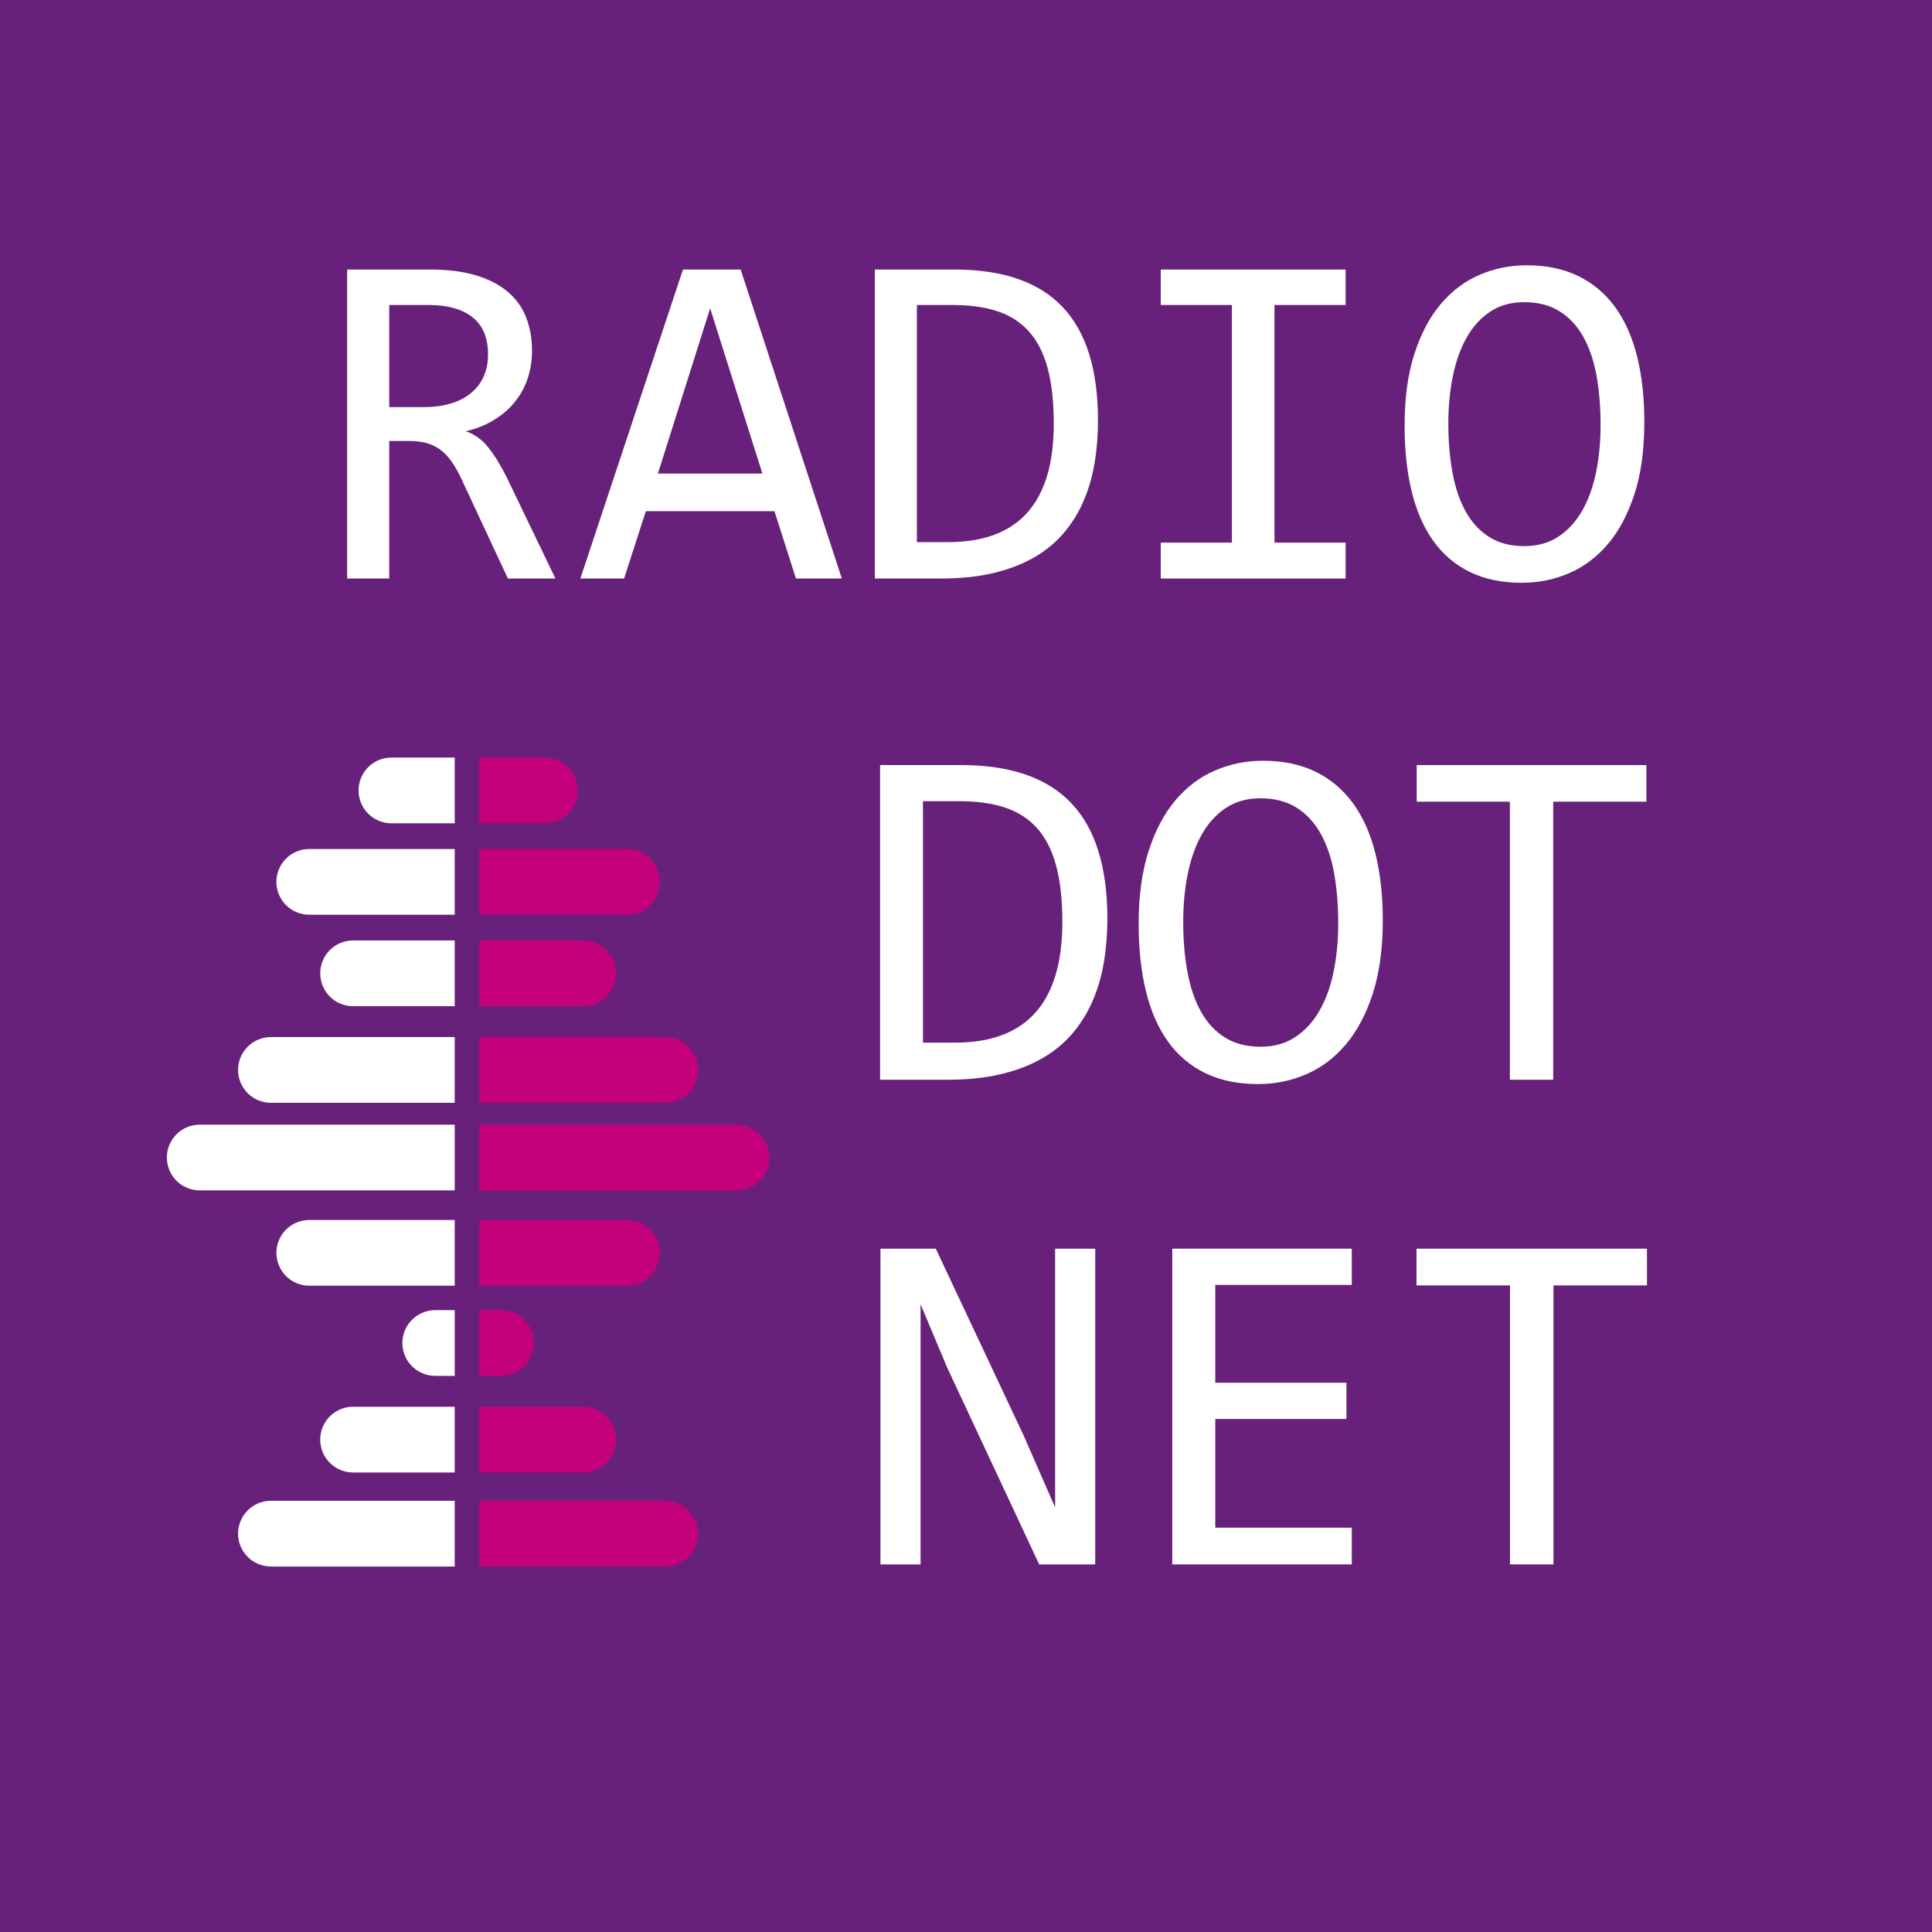
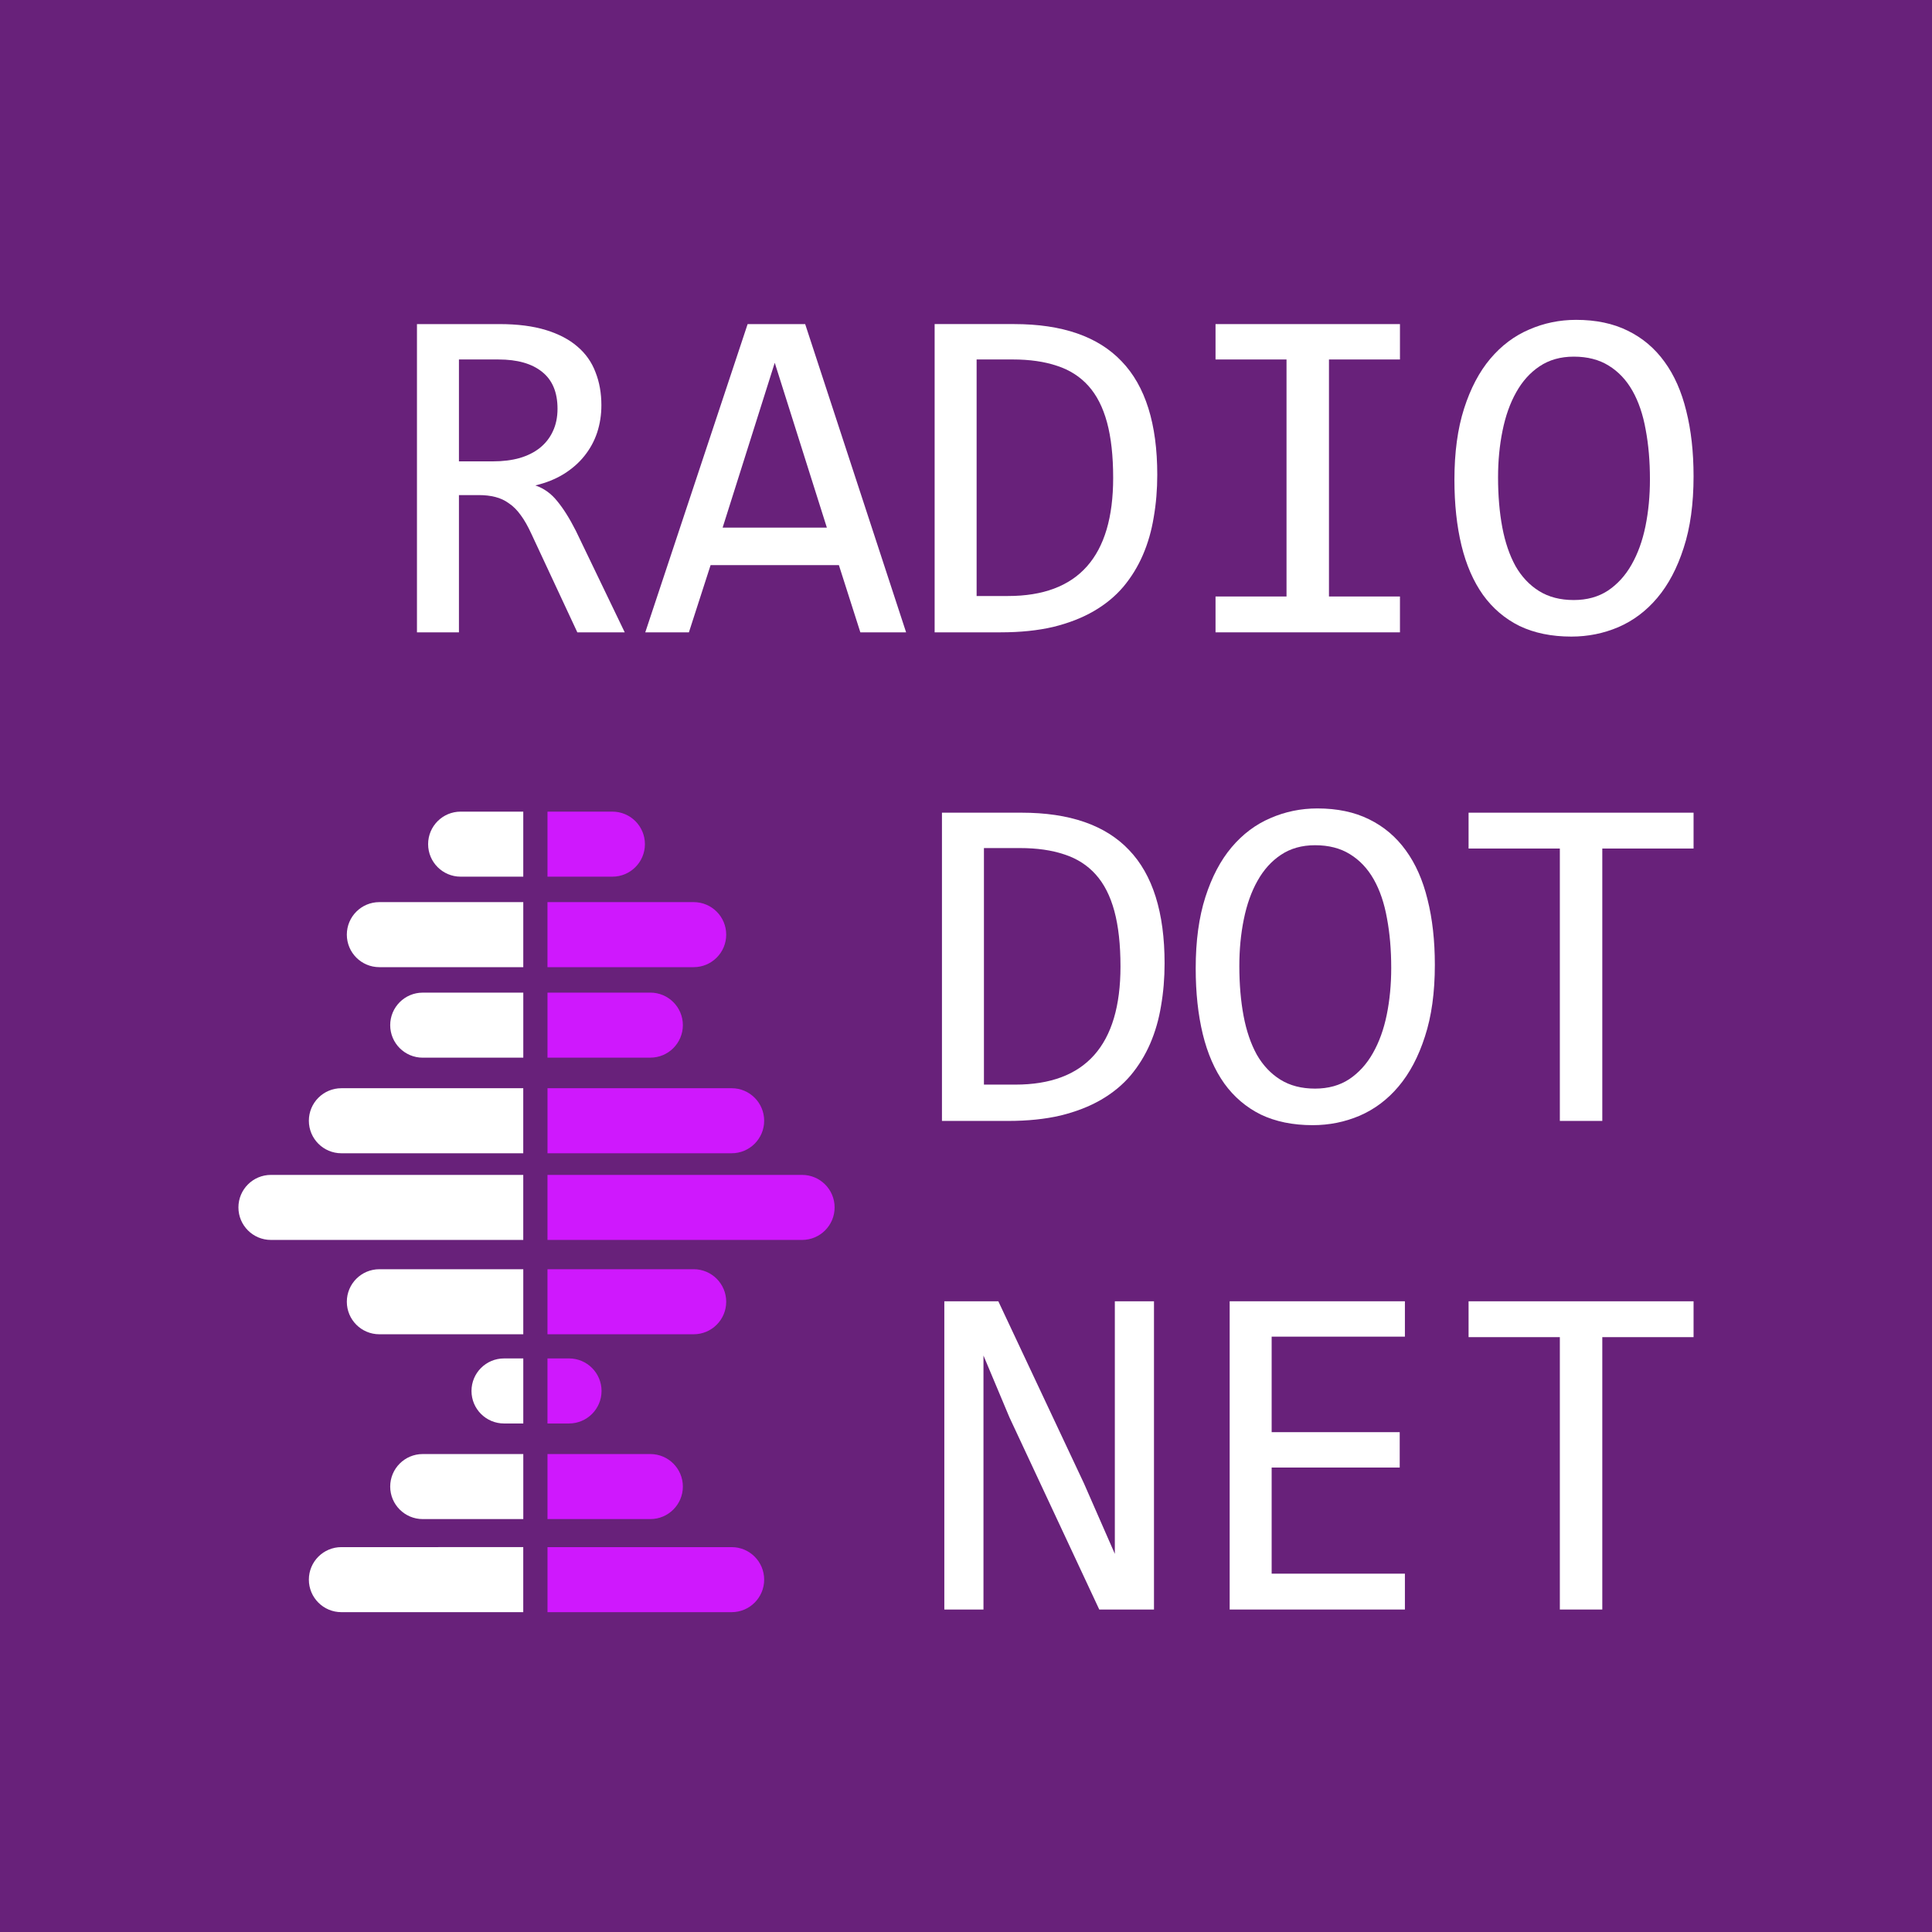
- <svg xmlns="http://www.w3.org/2000/svg" version="1.1" x="0px" y="0px" width="850.39px" height="850.39px" viewBox="0 0 850.39 850.39" enable-background="new 0 0 850.39 850.39" xml:space="preserve">
-   <g id="Слой_1">
-     <rect fill="#68217B" width="850.39" height="850.39" />
+ <svg xmlns="http://www.w3.org/2000/svg" width="800" height="800">
+   <rect x="0" y="0" width="800" height="800" fill="#68217a" />
+   <g fill="#fff">
+     <path d="m190.74 336.08c-7.436 0-13.465 6.027-13.465 13.465 0 7.437 6.03 13.465 13.465 13.465h25.934v-26.931z" />
+     <path d="m157.08 373.55c-7.436 0-13.465 6.029-13.465 13.464 0 7.438 6.029 13.466 13.465 13.466h59.598v-26.931z" />
+     <path d="m157.08 525.56c-7.436 0-13.465 6.029-13.465 13.466 0 7.436 6.029 13.466 13.465 13.466h59.598v-26.932z" />
+     <path d="m175.04 411.03c-7.437 0-13.465 6.029-13.465 13.465 0 7.436 6.028 13.466 13.465 13.466h41.643v-26.931z" />
+     <path d="m175.04 602.09c-7.437 0-13.465 6.029-13.465 13.466 0 7.434 6.028 13.464 13.465 13.464h41.643v-26.931z" />
+     <path d="m141.36 450.61c-7.437 0-13.466 6.03-13.466 13.466 0 7.436 6.029 13.466 13.466 13.466h75.307v-26.932z" />
+     <path d="m141.36 640.63c-7.437 0-13.466 6.029-13.466 13.465 0 7.436 6.029 13.465 13.466 13.465h75.307v-26.931z" />
+     <path d="m112.19 486.5c-7.436 0-13.465 6.029-13.465 13.465 0 7.436 6.029 13.465 13.465 13.465h104.48v-26.931z" />
+     <path d="m208.7 562.5c-7.437 0-13.465 6.029-13.465 13.466 0 7.436 6.029 13.465 13.465 13.465h7.98v-26.931z" />
  </g>
-   <g id="Слой_3">
- </g>
-   <g id="Слой_2">
-     <g>
-       <g>
-         <path fill="#C4007B" d="M239.791,362.376c7.988,0,14.464-6.475,14.464-14.464c0-7.99-6.477-14.464-14.464-14.464h-28.872v28.928     H239.791z" />
-         <path fill="#C4007B" d="M275.951,402.63c7.988,0,14.464-6.475,14.464-14.465c0-7.987-6.476-14.463-14.464-14.463h-65.032v28.928     H275.951z" />
-         <path fill="#C4007B" d="M275.951,565.917c7.988,0,14.464-6.477,14.464-14.465c0-7.989-6.476-14.465-14.464-14.465h-65.032v28.93     H275.951z" />
-         <path fill="#C4007B" d="M256.664,442.885c7.989,0,14.465-6.477,14.465-14.465s-6.476-14.464-14.465-14.464h-45.745v28.929     H256.664z" />
-         <path fill="#C4007B" d="M256.664,648.125c7.989,0,14.465-6.478,14.465-14.463c0-7.989-6.476-14.465-14.465-14.465h-45.745v28.928     H256.664z" />
-         <path fill="#C4007B" d="M292.826,485.408c7.989,0,14.464-6.478,14.464-14.465c0-7.988-6.475-14.465-14.464-14.465h-81.907v28.93     H292.826z" />
-         <path fill="#C4007B" d="M292.826,689.515c7.989,0,14.464-6.477,14.464-14.464c0-7.988-6.475-14.464-14.464-14.464h-81.907v28.928     H292.826z" />
-         <path fill="#C4007B" d="M324.166,495.032H210.919v28.928h113.247c7.988,0,14.464-6.477,14.464-14.464     C338.63,501.507,332.154,495.032,324.166,495.032z" />
-       </g>
-       <path fill="#C4007B" d="M220.504,605.603c7.989,0,14.464-6.477,14.464-14.464c0-7.989-6.475-14.465-14.464-14.465h-9.585v28.929    H220.504z" />
-     </g>
-     <g>
-       <path fill="#FFFFFF" d="M172.289,333.448c-7.987,0-14.464,6.474-14.464,14.464c0,7.989,6.477,14.464,14.464,14.464h27.858v-28.928    H172.289z" />
-       <path fill="#FFFFFF" d="M136.128,373.702c-7.988,0-14.464,6.476-14.464,14.463c0,7.99,6.476,14.465,14.464,14.465h64.019v-28.928    H136.128z" />
-       <path fill="#FFFFFF" d="M136.128,536.987c-7.988,0-14.464,6.476-14.464,14.465c0,7.988,6.476,14.465,14.464,14.465h64.019v-28.93    H136.128z" />
-       <path fill="#FFFFFF" d="M155.415,413.957c-7.989,0-14.464,6.476-14.464,14.464s6.475,14.465,14.464,14.465h44.732v-28.929H155.415    z" />
-       <path fill="#FFFFFF" d="M155.415,619.198c-7.989,0-14.464,6.476-14.464,14.465c0,7.985,6.475,14.463,14.464,14.463h44.732v-28.928    H155.415z" />
-       <path fill="#FFFFFF" d="M119.254,456.478c-7.989,0-14.465,6.477-14.465,14.465c0,7.987,6.476,14.465,14.465,14.465h80.893v-28.93    H119.254z" />
-       <path fill="#FFFFFF" d="M119.254,660.587c-7.989,0-14.465,6.476-14.465,14.464c0,7.987,6.476,14.464,14.465,14.464h80.893v-28.928    H119.254z" />
-       <path fill="#FFFFFF" d="M87.914,495.032c-7.988,0-14.464,6.476-14.464,14.464c0,7.987,6.476,14.464,14.464,14.464h112.234v-28.928    H87.914z" />
-       <path fill="#FFFFFF" d="M191.576,576.674c-7.989,0-14.464,6.476-14.464,14.465c0,7.987,6.476,14.464,14.464,14.464h8.572v-28.929    H191.576z" />
-     </g>
-     <g>
-       <path fill="#FFFFFF" d="M244.474,254.647h-20.916l-20.292-43.497c-1.527-3.33-3.087-6.087-4.683-8.272    c-1.597-2.186-3.313-3.919-5.151-5.204c-1.839-1.283-3.85-2.201-6.035-2.757c-2.186-0.554-4.631-0.833-7.337-0.833h-8.74v60.563    h-18.523V118.642h36.42c7.909,0,14.707,0.868,20.396,2.601c5.688,1.734,10.354,4.163,13.996,7.284    c3.642,3.122,6.312,6.886,8.013,11.291c1.699,4.406,2.55,9.279,2.55,14.62c0,4.233-0.625,8.239-1.874,12.02    c-1.249,3.782-3.105,7.216-5.567,10.301c-2.463,3.088-5.515,5.759-9.157,8.013c-3.643,2.255-7.823,3.938-12.54,5.047    c3.814,1.318,7.058,3.626,9.73,6.92c2.669,3.295,5.393,7.684,8.168,13.164L244.474,254.647z M214.818,155.999    c0-7.285-2.273-12.729-6.816-16.337c-4.544-3.606-10.943-5.411-19.199-5.411h-17.481v44.954h14.984    c4.371,0,8.307-0.503,11.811-1.509c3.502-1.005,6.486-2.498,8.949-4.475c2.462-1.977,4.371-4.404,5.724-7.284    C214.142,163.059,214.818,159.745,214.818,155.999z" />
-       <path fill="#FFFFFF" d="M370.54,254.647h-20.187l-9.469-29.657h-56.608l-9.573,29.657h-19.251l45.162-136.005h25.391    L370.54,254.647z M335.577,208.444l-22.997-72.737l-22.997,72.737H335.577z" />
-       <path fill="#FFFFFF" d="M483.287,185.135c0,6.521-0.504,12.765-1.509,18.73c-1.007,5.967-2.62,11.517-4.839,16.649    c-2.221,5.135-5.099,9.799-8.637,13.996c-3.538,4.198-7.875,7.788-13.007,10.771c-5.136,2.983-11.102,5.291-17.898,6.92    c-6.8,1.631-14.535,2.445-23.207,2.445h-29.136V118.642h35.068c21.228,0,37.061,5.462,47.504,16.389    C478.065,145.957,483.287,162.658,483.287,185.135z M463.827,186.488c0-9.642-0.902-17.794-2.705-24.454    c-1.805-6.66-4.543-12.035-8.222-16.129c-3.677-4.093-8.289-7.058-13.839-8.897c-5.551-1.837-12.071-2.757-19.563-2.757h-15.921    v104.371h13.84C448.357,238.621,463.827,221.244,463.827,186.488z" />
-       <path fill="#FFFFFF" d="M542.234,134.25h-31.322v-15.608h81.375v15.608h-31.322v104.58h31.322v15.817h-81.375V238.83h31.322    V134.25z" />
-       <path fill="#FFFFFF" d="M723.764,185.759c0,12.211-1.44,22.755-4.318,31.634c-2.879,8.88-6.764,16.217-11.654,22.008    c-4.891,5.793-10.614,10.094-17.17,12.904c-6.556,2.809-13.476,4.214-20.759,4.214c-8.742,0-16.355-1.579-22.841-4.734    c-6.488-3.157-11.864-7.717-16.13-13.684c-4.267-5.966-7.44-13.232-9.522-21.801c-2.081-8.566-3.121-18.226-3.121-28.98    c0-12.07,1.421-22.545,4.267-31.426c2.844-8.879,6.712-16.215,11.603-22.009c4.891-5.791,10.596-10.093,17.118-12.902    c6.52-2.81,13.423-4.215,20.708-4.215c8.74,0,16.353,1.596,22.841,4.787c6.485,3.191,11.878,7.752,16.181,13.684    c4.3,5.931,7.509,13.163,9.626,21.696C722.706,165.468,723.764,175.077,723.764,185.759z M704.513,187.112    c0-7.977-0.608-15.279-1.82-21.905c-1.215-6.624-3.174-12.331-5.88-17.117c-2.705-4.788-6.191-8.498-10.458-11.135    c-4.267-2.636-9.417-3.954-15.452-3.954c-5.828,0-10.841,1.404-15.037,4.214c-4.198,2.81-7.648,6.626-10.354,11.447    c-2.705,4.823-4.718,10.476-6.035,16.962c-1.318,6.487-1.977,13.372-1.977,20.656c0,8.048,0.624,15.385,1.873,22.009    c1.249,6.625,3.208,12.314,5.88,17.065c2.669,4.753,6.121,8.447,10.354,11.083c4.23,2.638,9.329,3.954,15.297,3.954    c5.826,0,10.856-1.404,15.089-4.214c4.23-2.81,7.716-6.625,10.457-11.447c2.74-4.821,4.769-10.458,6.088-16.91    C703.853,201.368,704.513,194.466,704.513,187.112z" />
-     </g>
-     <g>
-       <path fill="#FFFFFF" d="M487.419,404.472c0,6.642-0.513,13-1.537,19.074c-1.025,6.075-2.666,11.727-4.927,16.955    c-2.263,5.229-5.193,9.979-8.795,14.252c-3.604,4.274-8.02,7.931-13.246,10.968c-5.229,3.037-11.304,5.387-18.226,7.047    c-6.925,1.66-14.802,2.489-23.631,2.489h-29.671V336.76h35.711c21.617,0,37.74,5.563,48.374,16.69    C482.102,364.576,487.419,381.583,487.419,404.472z M467.603,405.85c0-9.819-0.919-18.121-2.755-24.902    c-1.838-6.782-4.628-12.255-8.371-16.424c-3.745-4.168-8.442-7.188-14.094-9.061c-5.652-1.871-12.293-2.808-19.921-2.808h-16.214    v106.284h14.092C451.849,458.939,467.603,441.243,467.603,405.85z" />
-       <path fill="#FFFFFF" d="M608.644,405.108c0,12.434-1.466,23.172-4.396,32.213c-2.934,9.044-6.888,16.515-11.869,22.412    c-4.98,5.899-10.808,10.278-17.483,13.139c-6.676,2.861-13.724,4.292-21.141,4.292c-8.9,0-16.655-1.607-23.26-4.821    c-6.606-3.213-12.08-7.858-16.425-13.935c-4.345-6.075-7.577-13.474-9.696-22.2c-2.119-8.724-3.178-18.56-3.178-29.511    c0-12.292,1.447-22.958,4.344-32.001c2.896-9.042,6.836-16.513,11.815-22.412c4.98-5.897,10.791-10.279,17.432-13.139    c6.64-2.861,13.67-4.292,21.087-4.292c8.901,0,16.653,1.626,23.26,4.875c6.604,3.251,12.096,7.895,16.477,13.935    s7.647,13.405,9.803,22.094C607.566,384.445,608.644,394.23,608.644,405.108z M589.041,406.485c0-8.123-0.619-15.559-1.854-22.306    c-1.236-6.746-3.232-12.557-5.987-17.431c-2.756-4.875-6.305-8.653-10.65-11.338c-4.344-2.684-9.59-4.027-15.736-4.027    c-5.934,0-11.038,1.431-15.312,4.292c-4.274,2.861-7.789,6.747-10.543,11.656c-2.756,4.911-4.805,10.668-6.146,17.272    c-1.343,6.606-2.014,13.617-2.014,21.034c0,8.196,0.636,15.667,1.907,22.412c1.271,6.748,3.268,12.541,5.988,17.379    c2.719,4.84,6.233,8.602,10.543,11.285c4.308,2.686,9.501,4.026,15.576,4.026c5.936,0,11.056-1.431,15.366-4.291    c4.309-2.861,7.858-6.745,10.649-11.656c2.789-4.909,4.855-10.649,6.199-17.22C588.369,421.003,589.041,413.975,589.041,406.485z" />
-       <path fill="#FFFFFF" d="M724.677,352.867h-41.01v122.391h-19.073V352.867h-41.01V336.76h101.093V352.867z" />
-     </g>
-     <g>
-       <path fill="#FFFFFF" d="M482.074,688.587h-24.668l-40.51-86.656l-11.697-27.857v70.069v44.444h-17.65v-138.97h24.35l38.595,82.085    l13.93,31.792v-74.43v-39.447h17.65V688.587z" />
-       <path fill="#FFFFFF" d="M594.994,688.587h-79.002v-138.97h79.002v15.949h-60.075v43.063h57.735v15.949h-57.735v47.848h60.075    V688.587z" />
-       <path fill="#FFFFFF" d="M724.926,565.781h-41.149v122.807h-19.139V565.781h-41.148v-16.163h101.437V565.781z" />
-     </g>
+   <g fill="#cf18fd">
+     <path d="m332.13 486.5h-105.43v26.931h105.43c7.436 0 13.465-6.03 13.465-13.465 0-7.437-6.029-13.465-13.465-13.465z" />
+     <path d="m235.62 589.43c7.437 0 13.465-6.03 13.465-13.465 0-7.437-6.028-13.466-13.465-13.466h-8.923v26.931z" />
+     <path d="m302.96 667.56c7.437 0 13.465-6.03 13.465-13.465 0-7.436-6.028-13.465-13.465-13.465h-76.251v26.931z" />
+     <path d="m302.96 477.54c7.437 0 13.465-6.031 13.465-13.466 0-7.436-6.028-13.466-13.465-13.466h-76.251v26.932z" />
+     <path d="m269.29 629.02c7.437 0 13.466-6.031 13.466-13.464 0-7.437-6.029-13.466-13.466-13.466h-42.586v26.931z" />
+     <path d="m269.29 437.95c7.437 0 13.466-6.03 13.466-13.466s-6.029-13.465-13.466-13.465h-42.586v26.931z" />
+     <path d="m287.24 552.49c7.436 0 13.465-6.03 13.465-13.466 0-7.437-6.029-13.466-13.465-13.466h-60.542v26.932z" />
+     <path d="m287.24 400.48c7.436 0 13.465-6.028 13.465-13.466 0-7.436-6.029-13.464-13.465-13.464h-60.542v26.931z" />
+     <path d="m253.58 363.01c7.436 0 13.465-6.028 13.465-13.465 0-7.438-6.03-13.465-13.465-13.465h-26.878v26.931z" />
+   </g>
+   <g fill="#fff">
+     <path d="m258.69 261.84h-19.629l-19.043-40.82q-2.148-4.688-4.394-7.715-2.246-3.125-4.883-4.883-2.539-1.855-5.664-2.637-3.027-0.781-6.836-0.781h-8.203v56.836h-17.383v-127.64h34.18q11.133 0 19.141 2.441 8.008 2.441 13.086 6.836 5.176 4.394 7.519 10.645 2.441 6.152 2.441 13.672 0 5.957-1.758 11.328-1.758 5.273-5.273 9.668-3.418 4.297-8.594 7.519-5.078 3.125-11.719 4.688 5.371 1.855 9.082 6.543 3.809 4.59 7.715 12.305zm-27.832-92.578q0-10.254-6.445-15.332-6.348-5.078-17.969-5.078h-16.406v42.188h14.062q6.152 0 11.035-1.367 4.981-1.465 8.398-4.199 3.516-2.832 5.371-6.836 1.953-4.102 1.953-9.375z" />
+     <path d="m375.2 261.84h-18.945l-8.887-27.832h-53.125l-8.984 27.832h-18.066l42.383-127.64h23.828zm-32.812-43.359-21.582-68.262-21.582 68.262z" />
+     <path d="m479.2 196.6q0 9.18-1.465 17.578-1.367 8.398-4.492 15.625t-8.105 13.184q-4.981 5.859-12.207 10.059-7.227 4.199-16.797 6.543-9.57 2.246-21.777 2.246h-27.344v-127.64h32.91q29.883 0 44.531 15.43 14.746 15.332 14.746 46.973zm-18.262 1.27q0-13.574-2.539-22.949-2.539-9.375-7.715-15.137t-12.988-8.301q-7.812-2.637-18.359-2.637h-14.941v97.949h12.988q43.555 0 43.555-48.926z" />
+     <path d="m532.72 148.85h-29.395v-14.648h76.367v14.648h-29.395v98.145h29.395v14.844h-76.367v-14.844h29.395z" />
+     <path d="m701.27 197.19q0 17.188-4.102 29.688-4.004 12.5-10.938 20.703-6.836 8.105-16.113 12.109-9.18 3.906-19.434 3.906-12.305 0-21.484-4.394-9.082-4.492-15.137-12.891-5.957-8.398-8.887-20.41-2.93-12.109-2.93-27.246 0-16.992 4.004-29.492 4.004-12.5 10.84-20.605 6.934-8.203 16.113-12.109 9.18-4.004 19.434-4.004 12.305 0 21.387 4.492 9.18 4.492 15.234 12.891 6.055 8.301 8.984 20.312 3.027 12.012 3.027 27.051zm-18.066 1.27q0-11.23-1.758-20.508-1.66-9.375-5.469-16.113-3.809-6.738-9.863-10.449-5.957-3.711-14.453-3.711-8.203 0-14.16 4.004-5.859 3.906-9.668 10.742-3.809 6.738-5.664 15.918-1.855 9.082-1.855 19.336 0 11.328 1.758 20.703 1.758 9.277 5.469 16.016 3.809 6.641 9.766 10.352 5.957 3.711 14.355 3.711 8.203 0 14.16-3.906 5.957-4.004 9.766-10.742 3.906-6.836 5.762-15.918t1.855-19.434z" />
+     <path d="m482.23 398.92q0 9.18-1.465 17.578-1.367 8.398-4.492 15.625t-8.105 13.184q-4.981 5.859-12.207 10.059-7.227 4.199-16.797 6.543-9.57 2.246-21.777 2.246h-27.344v-127.64h32.91q29.883 0 44.531 15.43 14.746 15.332 14.746 46.973zm-18.262 1.27q0-13.574-2.539-22.949-2.539-9.375-7.715-15.137t-12.988-8.301q-7.812-2.637-18.359-2.637h-14.941v97.949h12.988q43.555 0 43.555-48.926z" />
+     <path d="m594.14 399.5q0 17.188-4.102 29.688-4.004 12.5-10.938 20.703-6.836 8.105-16.113 12.109-9.18 3.906-19.434 3.906-12.305 0-21.484-4.394-9.082-4.492-15.137-12.891-5.957-8.398-8.887-20.41-2.93-12.109-2.93-27.246 0-16.992 4.004-29.492t10.84-20.605q6.934-8.203 16.113-12.109 9.18-4.004 19.434-4.004 12.305 0 21.387 4.492 9.18 4.492 15.234 12.891 6.055 8.301 8.984 20.312 3.027 12.012 3.027 27.051zm-18.066 1.27q0-11.23-1.758-20.508-1.66-9.375-5.469-16.113-3.809-6.738-9.863-10.449-5.957-3.711-14.453-3.711-8.203 0-14.16 4.004-5.859 3.906-9.668 10.742-3.809 6.738-5.664 15.918-1.855 9.082-1.855 19.336 0 11.328 1.758 20.703 1.758 9.277 5.469 16.016 3.809 6.641 9.766 10.352 5.957 3.711 14.355 3.711 8.203 0 14.16-3.906 5.957-4.004 9.766-10.742 3.906-6.836 5.762-15.918 1.855-9.082 1.855-19.434z" />
+     <path d="m701.27 351.36h-37.793v112.79h-17.578v-112.79h-37.793v-14.844h93.164z" />
+     <path d="m477.84 666.47h-22.656l-37.207-79.59-10.742-25.586v105.18h-16.211v-127.64h22.363l35.449 75.391 12.793 29.199v-104.59h16.211z" />
+     <path d="m581.74 666.47h-72.559v-127.64h72.559v14.648h-55.176v39.551h53.027v14.648h-53.027v43.945h55.176z" />
+     <path d="m701.27 553.68h-37.793v112.79h-17.578v-112.79h-37.793v-14.844h93.164z" />
  </g>
</svg>
